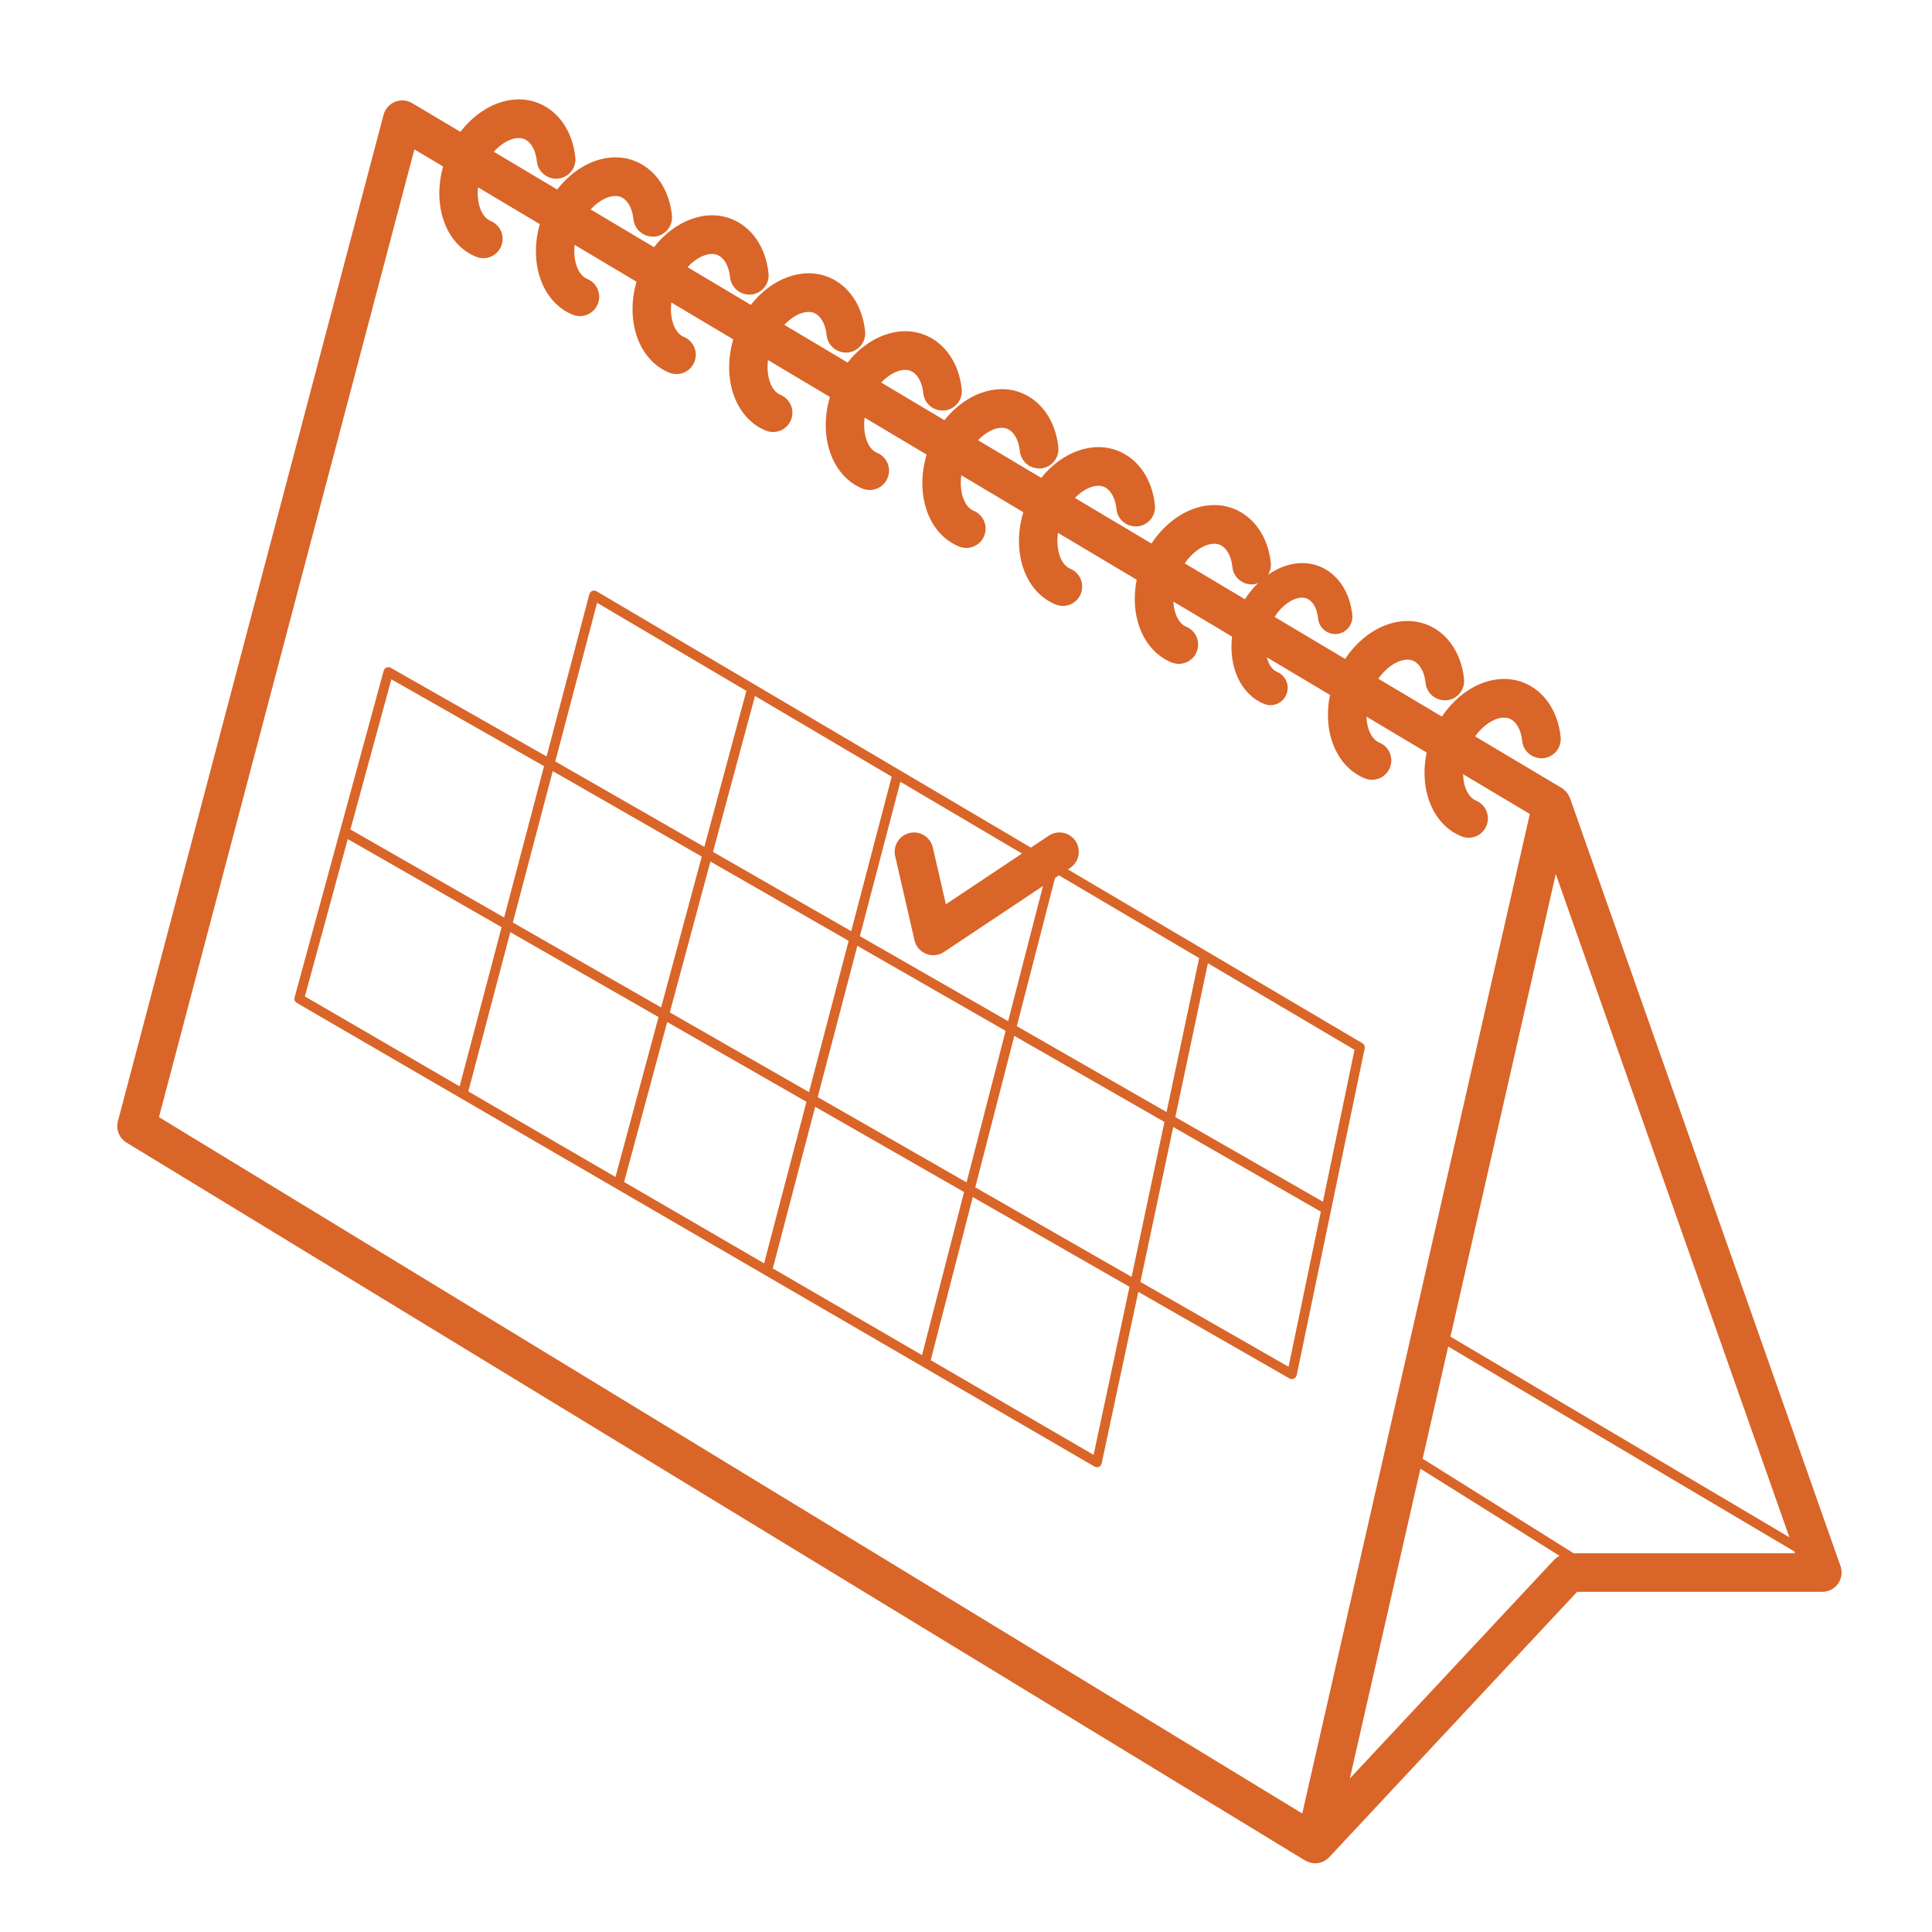
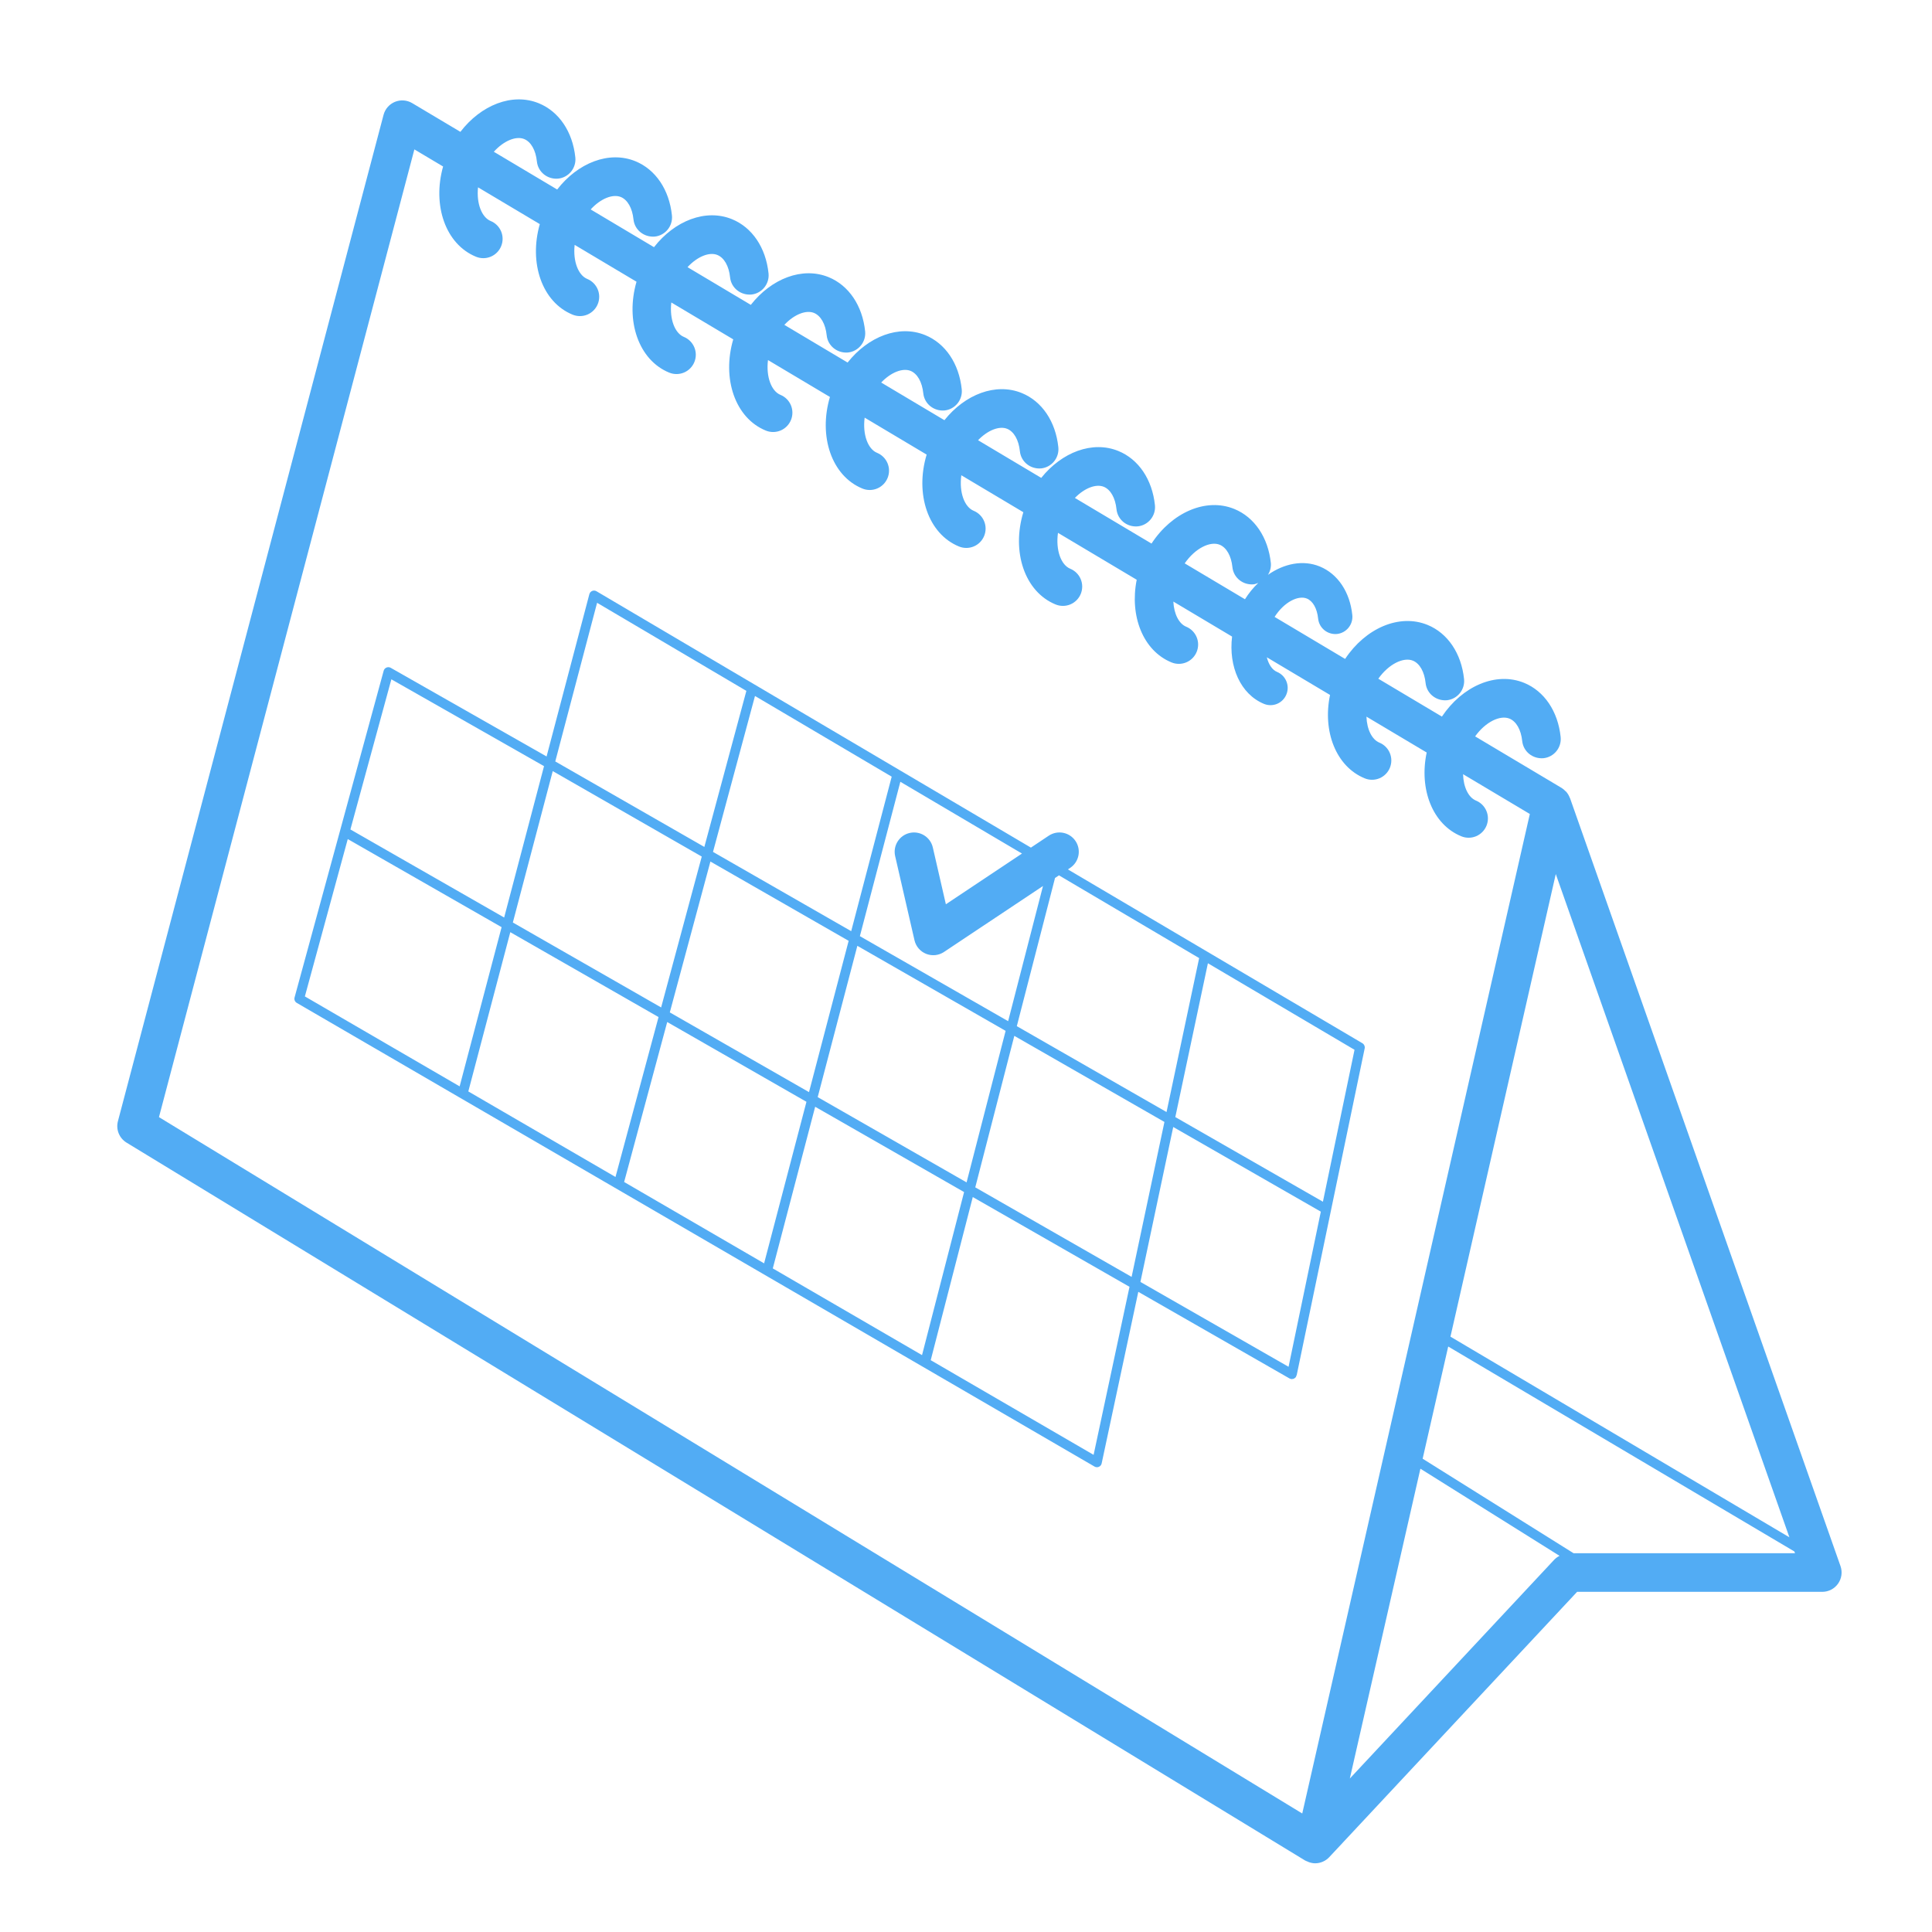
<svg xmlns="http://www.w3.org/2000/svg" height="100" width="100" viewBox="0 0 100 100">
-   <g fill="#d96528">
+   <g fill="#52acf4">
    <path d="M55.272 45l.121-.08a1 1 0 0 0-1.11-1.664l-.923.616-22.486-13.269a.25.25 0 0 0-.369.152l-2.214 8.4-8.067-4.589a.243.243 0 0 0-.22-.013.249.249 0 0 0-.145.165l-4.612 16.91c-.03.11.017.225.115.282l41.29 23.999a.252.252 0 0 0 .227.013.248.248 0 0 0 .143-.177l1.896-8.88 7.828 4.484a.242.242 0 0 0 .121.033h.004c.009 0 .017-.006.026-.007.026-.003.052-.003.076-.015.003-.001.002-.005.005-.006a.241.241 0 0 0 .11-.098c.007-.014 0-.03.005-.045.004-.012.02-.015.023-.028l3.52-16.92a.249.249 0 0 0-.118-.265L55.272 45zm-.664.443l.203-.135 7.257 4.283-1.688 7.968-7.75-4.445 1.978-7.67zm-1.71-1.263l-3.94 2.625-.675-2.94a1 1 0 0 0-1.95.447l1 4.352a.998.998 0 0 0 1.53.608l5.122-3.413-1.804 6.997-7.674-4.401 2.095-7.99 6.296 3.715zm-8.522 4.775l7.675 4.402L50.03 61.2l-7.706-4.413 2.052-7.83zm-2.502 7.573l-7.205-4.126 2.102-7.809 7.155 4.104-2.052 7.831zm4.28-16.328l-2.096 7.997-7.153-4.103 2.173-8.07 7.075 4.176zm-15.25-9l7.728 4.56-2.175 8.077-7.716-4.425 2.164-8.211zm-2.294 8.712l7.713 4.424-2.103 7.809-7.675-4.396 2.065-7.837zm-8.354-4.751l7.903 4.495-2.064 7.835-7.958-4.558 2.12-7.772zM15.78 51.575L18 43.43l7.963 4.56-2.172 8.24-8.011-4.656zm8.46 4.917l2.173-8.243 7.673 4.394-2.228 8.277-7.618-4.428zm8.065 4.688l2.23-8.28 7.207 4.129-2.192 8.362-7.245-4.211zM40 65.652l2.193-8.366 7.708 4.415-2.177 8.44L40 65.653zm16.605 9.651l-8.431-4.9 2.177-8.444 8.112 4.646-1.858 8.698zm1.967-9.211l-8.092-4.635 2.021-7.841 7.77 4.456-1.699 8.02zm8.124 4.653l-7.668-4.392 1.698-8.02 7.64 4.382-1.67 8.03zm1.778-8.544l-7.64-4.381 1.687-7.962 7.589 4.479-1.636 7.864z" />
    <path d="M95.264 81.061l-14-39.749c-.003-.01-.011-.016-.015-.025a.993.993 0 0 0-.184-.308c-.013-.014-.03-.023-.044-.036a.984.984 0 0 0-.189-.158l-4.48-2.67c.542-.757 1.3-1.114 1.78-.919.351.144.597.576.657 1.158.057.547.54.935 1.098.891.55-.057.949-.549.892-1.099-.139-1.327-.845-2.374-1.889-2.801-1.464-.599-3.207.176-4.257 1.746l-3.292-1.961c.543-.768 1.31-1.13 1.791-.934.351.144.597.576.657 1.158.057.547.542.934 1.098.891.55-.057.949-.549.892-1.099-.139-1.327-.845-2.374-1.889-2.801-1.469-.6-3.22.18-4.267 1.761l-3.65-2.175c.486-.766 1.22-1.134 1.67-.95.312.128.53.516.583 1.036.05.491.483.842.977.798a.895.895 0 0 0 .792-.983c-.123-1.189-.75-2.126-1.679-2.509-.87-.358-1.852-.155-2.688.431a.98.98 0 0 0 .151-.608c-.139-1.327-.845-2.374-1.889-2.801-1.477-.605-3.243.19-4.288 1.79l-3.966-2.362c.502-.516 1.097-.739 1.496-.577.351.144.597.576.657 1.158.057.548.54.938 1.098.891.55-.057.949-.549.892-1.099-.139-1.327-.845-2.374-1.889-2.801-1.347-.552-2.933.063-3.996 1.39l-3.27-1.949c.505-.525 1.107-.754 1.508-.59.351.144.597.576.657 1.158.056.547.542.937 1.098.891.55-.057.949-.549.892-1.099-.139-1.327-.845-2.374-1.889-2.801-1.352-.553-2.944.069-4.007 1.404L45.61 19.8c.507-.533 1.115-.767 1.522-.603.351.144.597.576.657 1.158.056.547.543.936 1.098.891.55-.057.949-.549.892-1.099-.139-1.327-.845-2.374-1.889-2.801-1.358-.556-2.955.073-4.018 1.419l-3.274-1.95c.51-.545 1.125-.784 1.534-.618.351.144.597.576.657 1.158.056.547.544.935 1.098.891.55-.057.949-.549.892-1.099-.139-1.327-.845-2.374-1.889-2.801-1.363-.557-2.966.078-4.028 1.434l-3.276-1.952c.513-.554 1.134-.8 1.546-.63.351.143.597.575.657 1.157.056.547.544.934 1.098.891.55-.057.949-.549.892-1.099-.139-1.327-.845-2.374-1.889-2.801-1.367-.559-2.977.083-4.039 1.448l-3.278-1.953c.514-.563 1.141-.813 1.56-.644.35.144.596.576.656 1.158.056.547.545.933 1.098.891.55-.057.949-.549.892-1.099-.139-1.327-.845-2.374-1.889-2.801-1.371-.561-2.987.088-4.05 1.463l-3.28-1.954c.518-.573 1.152-.83 1.572-.658.351.144.597.576.657 1.158.056.548.546.939 1.098.891.55-.057.949-.549.892-1.099-.139-1.327-.845-2.374-1.889-2.801-1.376-.563-2.998.093-4.06 1.478l-2.498-1.488a1.003 1.003 0 0 0-1.478.604L6.104 58.032a1 1 0 0 0 .446 1.11l61 37.156c.035.022.074.032.111.048.03.014.057.028.087.038.105.036.213.06.323.06a1.003 1.003 0 0 0 .73-.317l12.83-13.734h12.69a1 1 0 0 0 .943-1.332zm-2.645-1.49L75.075 69.185l5.452-23.945 12.092 34.331zM63.132 28.196c.351.144.597.576.657 1.158.056.548.543.939 1.098.891.088-.009.163-.046.242-.075a4.422 4.422 0 0 0-.69.847L61.32 29.16c.545-.788 1.322-1.163 1.812-.964zm4.272 65.67L8.228 57.822l13.22-50.089 1.487.885c-.566 2.008.123 4.022 1.701 4.67a.998.998 0 0 0 1.304-.546.998.998 0 0 0-.546-1.304c-.453-.187-.74-.893-.651-1.742L27.94 11.6c-.574 2.014.114 4.038 1.696 4.686a.998.998 0 0 0 1.304-.546.998.998 0 0 0-.546-1.303c-.457-.188-.745-.904-.65-1.762l3.202 1.907c-.584 2.02.103 4.054 1.69 4.704a.998.998 0 0 0 1.304-.546.998.998 0 0 0-.546-1.303c-.46-.19-.748-.914-.647-1.781l3.205 1.909c-.593 2.025.093 4.069 1.684 4.721a.998.998 0 0 0 1.304-.546.998.998 0 0 0-.546-1.303c-.463-.19-.751-.925-.643-1.8l3.206 1.91c-.602 2.031.083 4.085 1.68 4.74a.998.998 0 0 0 1.304-.546.998.998 0 0 0-.547-1.304c-.467-.192-.754-.936-.64-1.82l3.209 1.913c-.612 2.036.072 4.1 1.673 4.756a.998.998 0 0 0 1.304-.546.998.998 0 0 0-.546-1.303c-.47-.194-.757-.946-.636-1.838l3.21 1.913c-.62 2.042.063 4.116 1.668 4.774a.998.998 0 0 0 1.304-.546.998.998 0 0 0-.546-1.303c-.473-.195-.76-.957-.633-1.857l4.075 2.428c-.375 1.872.325 3.674 1.8 4.278a.998.998 0 0 0 1.304-.546.998.998 0 0 0-.546-1.303c-.371-.153-.629-.656-.662-1.3l3.04 1.812c-.187 1.548.432 2.98 1.652 3.484a.887.887 0 0 0 1.159-.489.895.895 0 0 0-.485-1.167c-.247-.102-.433-.383-.527-.756l3.271 1.949c-.393 1.886.309 3.707 1.794 4.316a.998.998 0 0 0 1.304-.546.998.998 0 0 0-.546-1.303c-.38-.157-.644-.679-.667-1.344l3.118 1.857c-.402 1.894.3 3.725 1.791 4.336a.998.998 0 0 0 1.304-.546.998.998 0 0 0-.546-1.303c-.384-.158-.648-.69-.666-1.365l3.456 2.06-11.78 51.735zm13.061-13.155L69.867 92.056 73.52 76.02l7.202 4.51a.982.982 0 0 0-.256.182zm.98-.318l-7.809-4.89 1.323-5.807 17.918 10.608.032.09H81.445z" />
  </g>
</svg>
